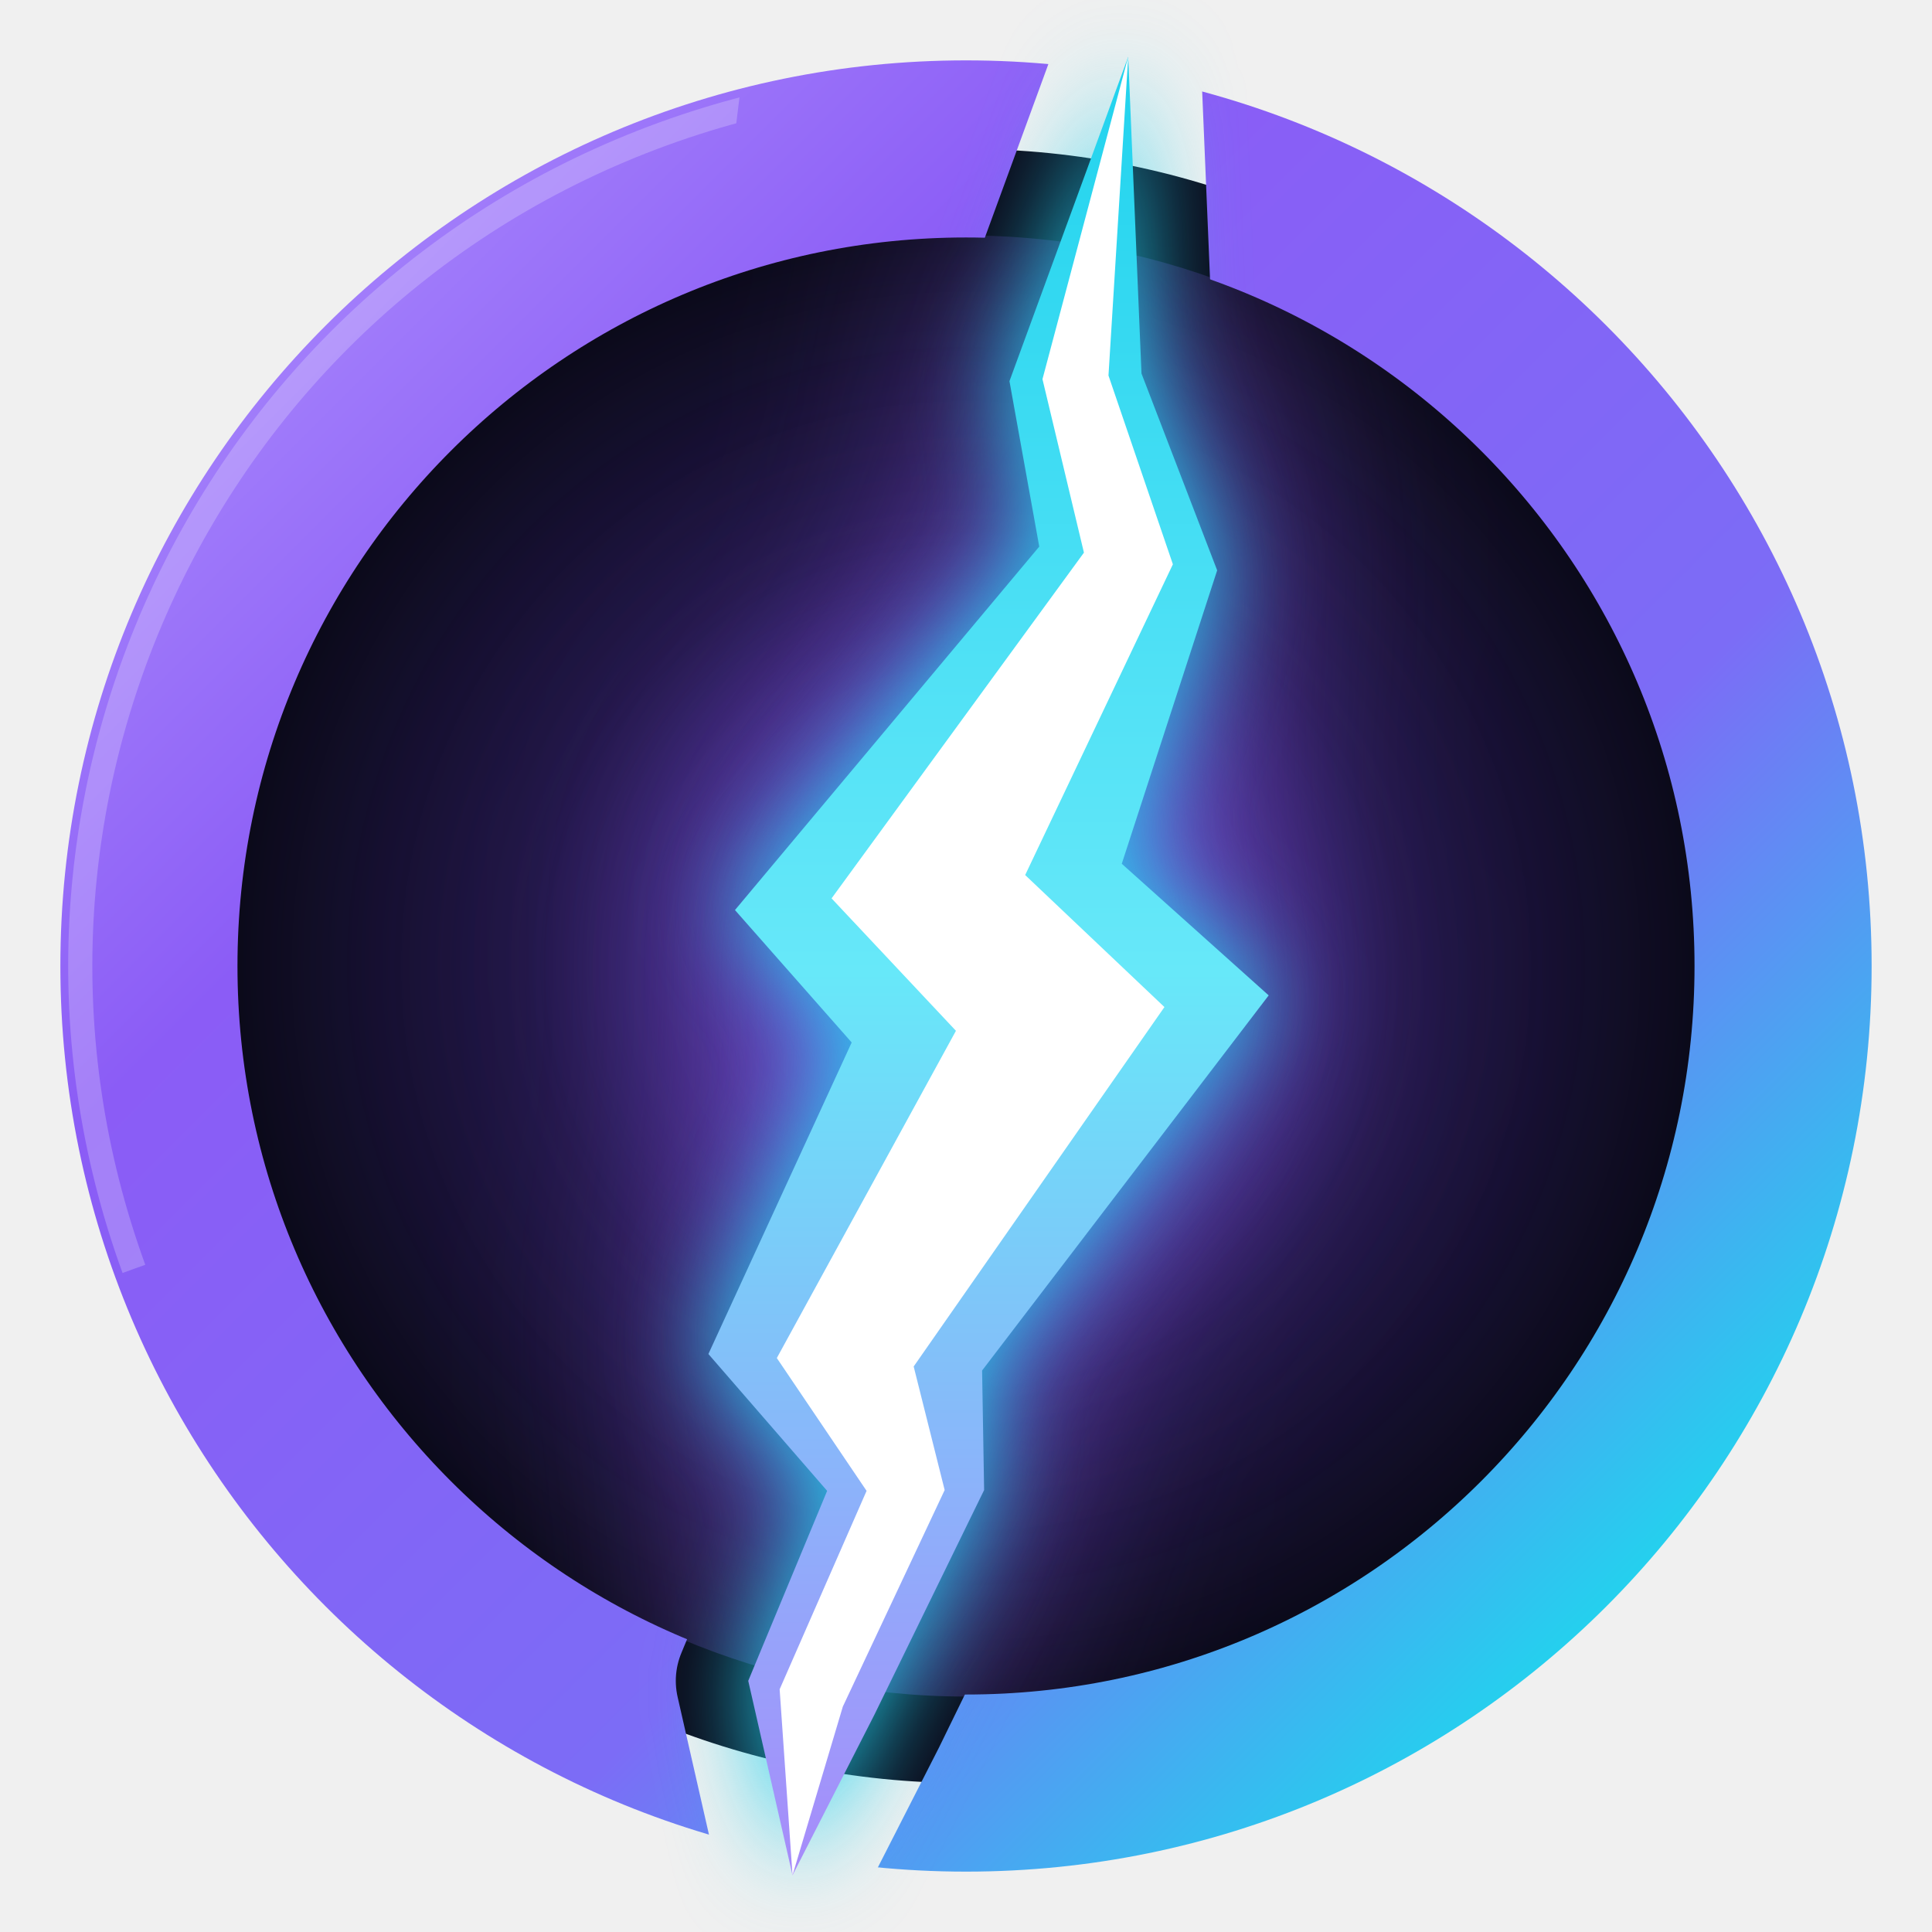
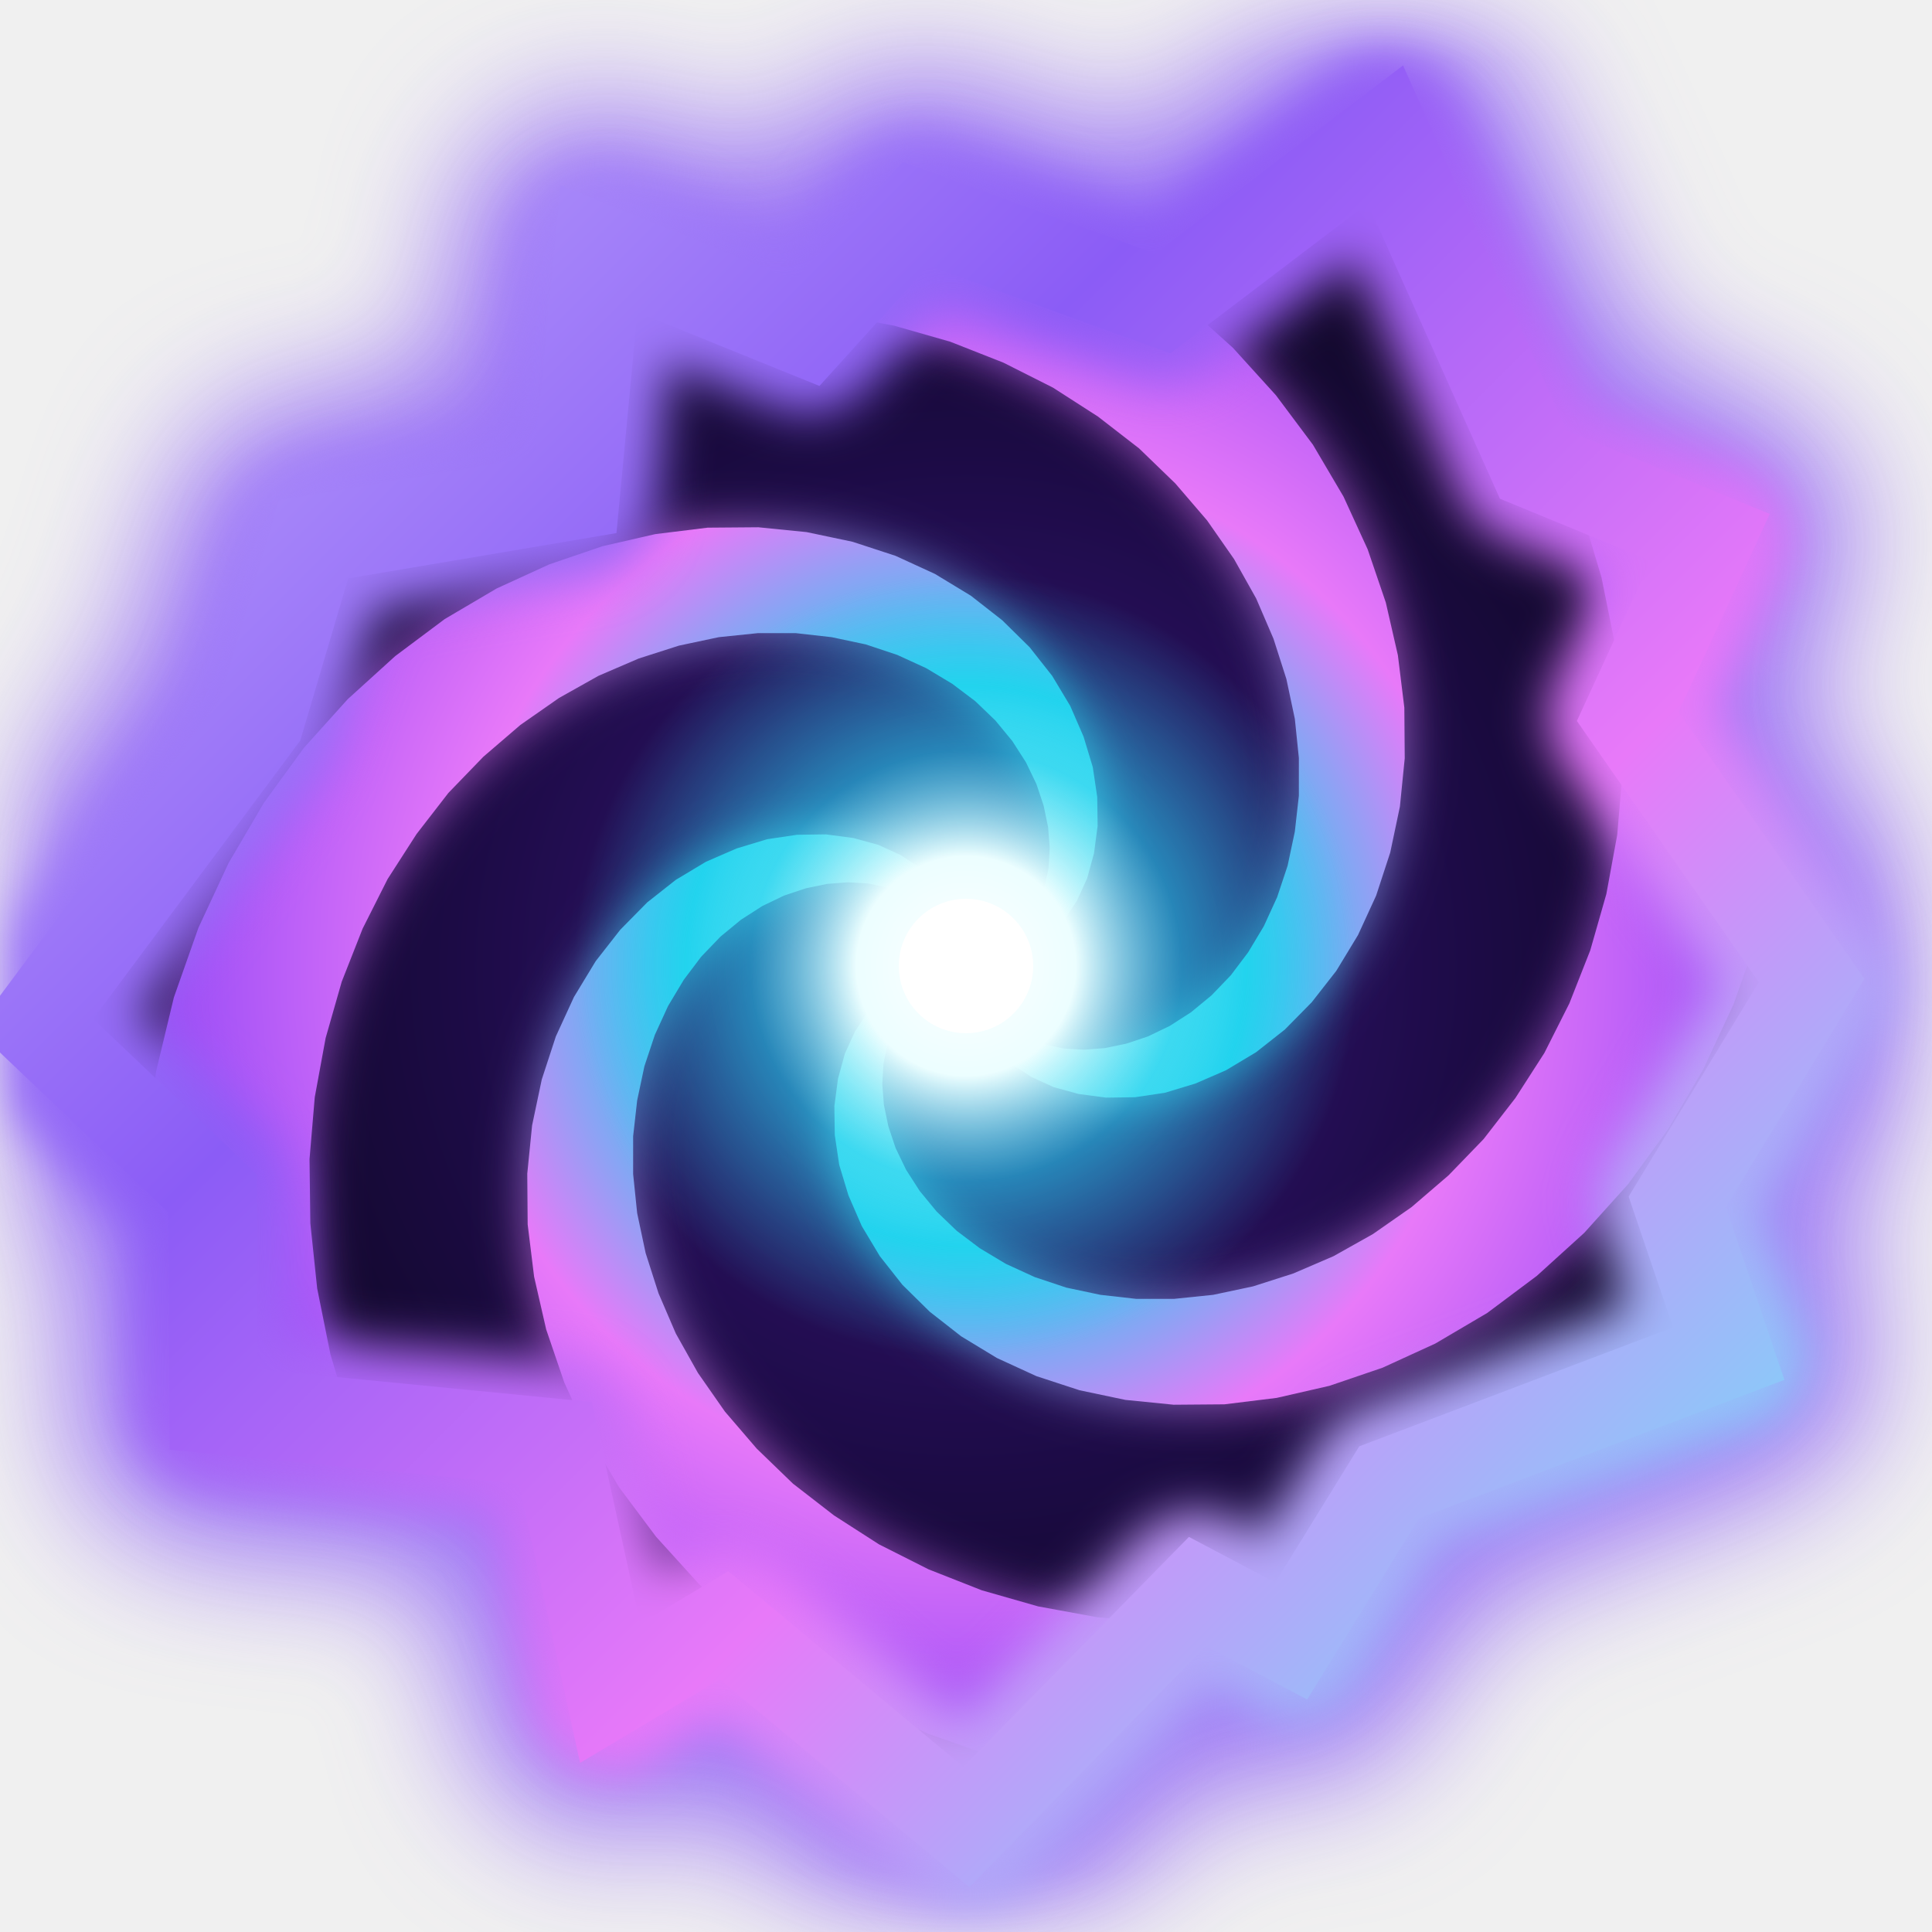
<svg xmlns="http://www.w3.org/2000/svg" viewBox="0 0 48 48">
  <defs>
-     <linearGradient id="rf-ring" x1="1.5" y1="1.5" x2="46.5" y2="46.5" gradientUnits="userSpaceOnUse">
-       <stop offset="0" stop-color="#B69CFF" />
-       <stop offset="0.3" stop-color="#8B5CF6" />
-       <stop offset="0.62" stop-color="#7C6CF6" />
-       <stop offset="0.86" stop-color="#22D3EE" />
+     <radialGradient id="rf-space" cx="24" cy="24" r="23.2" gradientUnits="userSpaceOnUse">
+       <stop offset="0" stop-color="#3B1680" />
+       <stop offset="0.55" stop-color="#1C0B45" />
+       <stop offset="1" stop-color="#0A0617" />
+     </radialGradient>
+     <radialGradient id="rf-arm" cx="24" cy="24" r="23.2" gradientUnits="userSpaceOnUse">
+       <stop offset="0" stop-color="#FFFFFF" />
+       <stop offset="0.12" stop-color="#CFFAFE" />
+       <stop offset="0.3" stop-color="#22D3EE" />
+       <stop offset="0.55" stop-color="#E879F9" />
+       <stop offset="0.8" stop-color="#A855F7" />
+       <stop offset="1" stop-color="#7C3AED" />
+     </radialGradient>
+     <radialGradient id="rf-core" cx="24" cy="24" r="9.74" gradientUnits="userSpaceOnUse">
+       <stop offset="0" stop-color="#FFFFFF" />
+       <stop offset="0.28" stop-color="#ECFEFF" />
+       <stop offset="0.55" stop-color="#22D3EE" stop-opacity="0.6" />
+       <stop offset="1" stop-color="#22D3EE" stop-opacity="0" />
+     </radialGradient>
+     <linearGradient id="rf-edge" x1="0.8" y1="0.8" x2="47.2" y2="47.2" gradientUnits="userSpaceOnUse">
+       <stop offset="0" stop-color="#C4B5FD" />
+       <stop offset="0.35" stop-color="#8B5CF6" />
+       <stop offset="0.62" stop-color="#E879F9" />
+       <stop offset="0.92" stop-color="#67E8F9" />
    </linearGradient>
-     <radialGradient id="rf-portal" cx="24" cy="24" r="18.1" gradientUnits="userSpaceOnUse">
-       <stop offset="0" stop-color="#2A1766" />
-       <stop offset="0.55" stop-color="#140D33" />
-       <stop offset="1" stop-color="#0B0A1A" />
-     </radialGradient>
-     <linearGradient id="rf-core" x1="0" y1="1.88" x2="0" y2="46.41" gradientUnits="userSpaceOnUse">
-       <stop offset="0" stop-color="#22D3EE" />
-       <stop offset="0.5" stop-color="#67E8F9" />
-       <stop offset="1" stop-color="#A78BFA" />
-     </linearGradient>
-     <mask id="rf-cut" maskUnits="userSpaceOnUse" x="0" y="0" width="48" height="48">
-       <rect width="48" height="48" fill="#fff" />
-       <path d="M28.03 1.41L25.08 9.47L25.82 13.58L18.26 22.61L21.16 25.9L17.6 33.64L20.55 37.04L18.59 41.76L19.69 46.59L19.69 46.59L21.72 42.61L24.45 37.02L24.4 34.05L31.52 24.73L27.87 21.46L30.24 14.17L28.36 9.28L28.03 1.41Z" fill="#000" stroke="#000" stroke-width="3.6" stroke-linejoin="round" />
-     </mask>
-     <radialGradient id="rf-bloom" cx="24" cy="24" r="18.1" gradientUnits="userSpaceOnUse">
-       <stop offset="0" stop-color="#8B5CF6" stop-opacity="0.55" />
-       <stop offset="0.6" stop-color="#8B5CF6" stop-opacity="0.12" />
-       <stop offset="1" stop-color="#8B5CF6" stop-opacity="0" />
-     </radialGradient>
-     <filter id="rf-glow-wide" x="-60%" y="-30%" width="220%" height="160%" color-interpolation-filters="sRGB">
-       <feGaussianBlur stdDeviation="3.28" />
+     <clipPath id="rf-hole">
+       <path d="M22.75 5.31L28.89 7.54L34.42 3.34L38.09 11.54L42.49 13.35L40.44 17.8L45.01 24.36L41.67 29.86L42.95 33.63L34.51 36.83L32.08 40.77L29.75 39.54L24.01 45.39L17.99 40.38L15.16 42.07L13.8 35.85L5.31 35.02L5.28 29.65L0.85 25.44L6.46 17.9L7.79 13.4L14.3 12.3L14.88 6.18L20.06 8.28Z" />
+     </clipPath>
+     <filter id="rf-glow-wide" x="-30%" y="-30%" width="160%" height="160%" color-interpolation-filters="sRGB">
+       <feGaussianBlur stdDeviation="1.59" />
    </filter>
-     <filter id="rf-glow" x="-60%" y="-30%" width="220%" height="160%" color-interpolation-filters="sRGB">
-       <feGaussianBlur stdDeviation="1.22" />
+     <filter id="rf-glow" x="-30%" y="-30%" width="160%" height="160%" color-interpolation-filters="sRGB">
+       <feGaussianBlur stdDeviation="0.6" />
    </filter>
-     <clipPath id="rf-inside">
-       <circle cx="24" cy="24" r="18.15" />
-     </clipPath>
  </defs>
-   <circle cx="24" cy="24" r="20.3" fill="url(#rf-portal)" />
-   <circle cx="24" cy="24" r="18.1" fill="url(#rf-bloom)" />
-   <g clip-path="url(#rf-inside)">
-     <path d="M28.03 1.41L25.08 9.47L25.82 13.58L18.26 22.61L21.16 25.9L17.6 33.64L20.55 37.04L18.59 41.76L19.69 46.59L19.69 46.59L21.72 42.61L24.45 37.02L24.4 34.05L31.52 24.73L27.87 21.46L30.24 14.17L28.36 9.28L28.03 1.41Z" fill="#8B5CF6" opacity="0.95" filter="url(#rf-glow-wide)" />
+   <path d="M22.75 5.31L28.89 7.54L34.42 3.34L38.09 11.54L42.49 13.35L40.44 17.8L45.01 24.36L41.67 29.86L42.95 33.63L34.51 36.83L32.08 40.77L29.75 39.54L24.01 45.39L17.99 40.38L15.16 42.07L13.8 35.85L5.31 35.02L5.28 29.65L0.85 25.44L6.46 17.9L7.79 13.4L14.3 12.3L14.88 6.18L20.06 8.28Z" fill="none" stroke="#8B5CF6" stroke-width="7.04" stroke-linejoin="round" opacity="0.85" filter="url(#rf-glow-wide)" />
+   <path d="M22.75 5.31L28.89 7.54L34.42 3.34L38.09 11.54L42.49 13.35L40.44 17.8L45.01 24.36L41.67 29.86L42.95 33.63L34.51 36.83L32.08 40.77L29.75 39.54L24.01 45.39L17.99 40.38L15.16 42.07L13.8 35.85L5.31 35.02L5.28 29.65L0.85 25.44L6.46 17.9L7.79 13.4L14.3 12.3L14.88 6.18L20.06 8.28Z" fill="url(#rf-space)" />
+   <g clip-path="url(#rf-hole)">
+     <path d="M32.05 1.18L33.67 2.7L35.06 4.28L36.25 5.93L37.25 7.63L38.06 9.34L38.69 11.06L39.3 12.71L39.79 14.35L40.12 15.99L40.29 17.61L40.31 19.2L40.18 20.74L39.91 22.21L39.51 23.61L38.99 24.93L38.37 26.16L37.65 27.28L36.86 28.3L35.99 29.2L35.07 29.99L34.11 30.66L33.13 31.21L32.13 31.64L31.13 31.96L30.14 32.17L29.17 32.27L28.23 32.27L27.34 32.17L26.49 31.99L25.71 31.73L24.99 31.4L24.34 31.01L23.77 30.58L23.27 30.1L22.85 29.59L22.51 29.06L22.25 28.52L22.07 27.98L21.96 27.45L21.92 26.93L21.95 26.43L22.05 25.96L22.2 25.53L22.4 25.14L22.65 24.8L22.93 24.5L23.24 24.26L23.54 24.06L23.54 24.06L23.17 24.08L22.75 24.21L22.33 24.43L21.93 24.74L21.56 25.14L21.24 25.63L20.99 26.18L20.82 26.8L20.73 27.48L20.74 28.2L20.85 28.94L21.08 29.7L21.41 30.46L21.86 31.21L22.42 31.92L23.1 32.59L23.88 33.2L24.77 33.74L25.75 34.19L26.82 34.54L27.96 34.78L29.16 34.9L30.42 34.89L31.72 34.73L33.03 34.43L34.35 33.98L35.66 33.38L36.95 32.62L38.18 31.7L39.36 30.63L40.45 29.42L41.44 28.06L42.32 26.56L43.07 24.95L43.68 23.22L44.12 21.39L44.39 19.47L44.48 17.49L44.37 15.46L44.06 13.4L43.54 11.33L42.76 9.29L41.61 7.39L40.26 5.58L38.72 3.89L37 2.34L35.12 0.95L33.13 -0.25ZM46.82 32.05L45.3 33.67L43.72 35.06L42.07 36.25L40.37 37.25L38.66 38.06L36.94 38.69L35.29 39.3L33.65 39.79L32.01 40.12L30.39 40.29L28.8 40.31L27.26 40.18L25.79 39.91L24.39 39.51L23.07 38.99L21.84 38.37L20.72 37.65L19.7 36.86L18.8 35.99L18.01 35.07L17.34 34.11L16.79 33.13L16.36 32.13L16.04 31.13L15.83 30.14L15.73 29.17L15.73 28.23L15.83 27.34L16.01 26.49L16.27 25.71L16.6 24.99L16.99 24.34L17.42 23.77L17.9 23.27L18.41 22.85L18.94 22.51L19.48 22.25L20.02 22.07L20.55 21.96L21.07 21.92L21.57 21.95L22.04 22.05L22.47 22.2L22.86 22.4L23.2 22.65L23.5 22.93L23.74 23.24L23.94 23.54L23.94 23.54L23.92 23.17L23.79 22.75L23.57 22.33L23.26 21.93L22.86 21.56L22.37 21.24L21.82 20.99L21.2 20.82L20.52 20.73L19.8 20.74L19.06 20.85L18.3 21.08L17.54 21.41L16.79 21.86L16.08 22.42L15.41 23.1L14.8 23.88L14.26 24.77L13.81 25.75L13.46 26.82L13.22 27.96L13.1 29.16L13.11 30.42L13.27 31.72L13.57 33.03L14.02 34.35L14.62 35.66L15.38 36.95L16.3 38.18L17.37 39.36L18.58 40.45L19.94 41.44L21.44 42.32L23.05 43.07L24.78 43.68L26.61 44.12L28.53 44.39L30.51 44.48L32.54 44.37L34.6 44.06L36.67 43.54L38.71 42.76L40.61 41.61L42.42 40.26L44.11 38.72L45.66 37L47.05 35.12L48.25 33.13ZM15.95 46.82L14.33 45.3L12.94 43.72L11.75 42.07L10.75 40.37L9.94 38.66L9.31 36.94L8.7 35.29L8.21 33.65L7.88 32.01L7.71 30.39L7.69 28.8L7.82 27.26L8.09 25.79L8.49 24.39L9.01 23.07L9.63 21.84L10.35 20.72L11.14 19.7L12.01 18.8L12.93 18.01L13.89 17.34L14.87 16.79L15.87 16.36L16.87 16.04L17.86 15.83L18.83 15.73L19.77 15.73L20.66 15.83L21.51 16.01L22.29 16.27L23.01 16.6L23.66 16.99L24.23 17.42L24.73 17.9L25.15 18.41L25.49 18.94L25.75 19.48L25.93 20.02L26.04 20.55L26.08 21.07L26.05 21.57L25.95 22.04L25.8 22.47L25.6 22.86L25.35 23.2L25.07 23.5L24.76 23.74L24.46 23.94L24.46 23.94L24.83 23.92L25.25 23.79L25.67 23.57L26.07 23.26L26.44 22.86L26.76 22.37L27.01 21.82L27.18 21.2L27.27 20.52L27.26 19.8L27.15 19.06L26.92 18.3L26.59 17.54L26.14 16.79L25.58 16.08L24.9 15.41L24.12 14.8L23.23 14.26L22.25 13.81L21.18 13.46L20.04 13.22L18.84 13.1L17.58 13.11L16.28 13.27L14.97 13.57L13.65 14.02L12.34 14.62L11.05 15.38L9.82 16.3L8.64 17.37L7.55 18.58L6.56 19.94L5.68 21.44L4.93 23.05L4.32 24.78L3.88 26.61L3.61 28.53L3.52 30.51L3.63 32.54L3.94 34.6L4.46 36.67L5.24 38.71L6.39 40.61L7.74 42.42L9.28 44.11L11 45.66L12.88 47.05L14.87 48.25ZM1.18 15.95L2.7 14.33L4.28 12.94L5.93 11.75L7.63 10.75L9.34 9.94L11.06 9.31L12.71 8.7L14.35 8.21L15.99 7.88L17.61 7.71L19.2 7.69L20.74 7.82L22.21 8.09L23.61 8.49L24.93 9.01L26.16 9.63L27.28 10.35L28.3 11.14L29.2 12.01L29.99 12.93L30.66 13.89L31.21 14.87L31.64 15.87L31.96 16.87L32.17 17.86L32.27 18.83L32.27 19.77L32.17 20.66L31.99 21.51L31.73 22.29L31.4 23.01L31.01 23.66L30.58 24.23L30.1 24.73L29.59 25.15L29.06 25.49L28.52 25.75L27.98 25.93L27.45 26.04L26.93 26.08L26.43 26.05L25.96 25.95L25.53 25.8L25.14 25.6L24.8 25.35L24.5 25.07L24.26 24.76L24.06 24.46L24.06 24.46L24.08 24.83L24.21 25.25L24.43 25.67L24.74 26.07L25.14 26.44L25.63 26.76L26.18 27.01L26.8 27.18L27.48 27.27L28.2 27.26L28.94 27.15L29.7 26.92L30.46 26.59L31.21 26.14L31.92 25.58L32.59 24.9L33.2 24.12L33.74 23.23L34.19 22.25L34.54 21.18L34.78 20.04L34.9 18.84L34.89 17.58L34.73 16.28L34.43 14.97L33.98 13.65L33.38 12.34L32.62 11.05L31.7 9.82L30.63 8.64L29.42 7.55L28.06 6.56L26.56 5.68L24.95 4.93L23.22 4.32L21.39 3.88L19.47 3.61L17.49 3.52L15.46 3.63L13.4 3.94L11.33 4.46L9.29 5.24L7.39 6.39L5.58 7.74L3.89 9.28L2.34 11L0.95 12.88L-0.25 14.87Z" fill="url(#rf-arm)" opacity="0.7" filter="url(#rf-glow)" />
+     <path d="M32.05 1.18L33.67 2.7L35.06 4.28L36.25 5.93L37.25 7.63L38.06 9.34L38.69 11.06L39.3 12.71L39.79 14.35L40.12 15.99L40.29 17.61L40.31 19.2L40.18 20.74L39.91 22.21L39.51 23.61L38.99 24.93L38.37 26.16L37.65 27.28L36.86 28.3L35.99 29.2L35.07 29.99L34.11 30.66L33.13 31.21L32.13 31.64L31.13 31.96L30.14 32.17L29.17 32.27L28.23 32.27L27.34 32.17L26.49 31.99L25.71 31.73L24.99 31.4L24.34 31.01L23.77 30.58L23.27 30.1L22.85 29.59L22.51 29.06L22.25 28.52L22.07 27.98L21.96 27.45L21.92 26.93L21.95 26.43L22.05 25.96L22.2 25.53L22.4 25.14L22.65 24.8L22.93 24.5L23.24 24.26L23.54 24.06L23.54 24.06L23.17 24.08L22.75 24.21L22.33 24.43L21.93 24.74L21.56 25.14L21.24 25.63L20.99 26.18L20.82 26.8L20.73 27.48L20.74 28.2L20.85 28.94L21.08 29.7L21.41 30.46L21.86 31.21L22.42 31.92L23.1 32.59L23.88 33.2L24.77 33.74L25.75 34.19L26.82 34.54L27.96 34.78L29.16 34.9L30.42 34.89L31.72 34.73L33.03 34.43L34.35 33.98L35.66 33.38L36.95 32.62L38.18 31.7L39.36 30.63L40.45 29.42L41.44 28.06L42.32 26.56L43.07 24.95L43.68 23.22L44.12 21.39L44.39 19.47L44.48 17.49L44.37 15.46L44.06 13.4L43.54 11.33L42.76 9.29L41.61 7.39L40.26 5.58L38.72 3.89L37 2.34L35.12 0.95L33.13 -0.25ZM46.82 32.05L45.3 33.67L43.72 35.06L42.07 36.25L40.37 37.25L38.66 38.06L36.94 38.69L35.29 39.3L33.65 39.79L32.01 40.12L30.39 40.29L28.8 40.31L27.26 40.18L25.79 39.91L24.39 39.51L23.07 38.99L21.84 38.37L20.72 37.65L19.7 36.86L18.8 35.99L18.01 35.07L17.34 34.11L16.79 33.13L16.36 32.13L16.04 31.13L15.83 30.14L15.73 29.17L15.73 28.23L15.83 27.34L16.01 26.49L16.27 25.71L16.6 24.99L16.99 24.34L17.42 23.77L17.9 23.27L18.41 22.85L18.94 22.51L19.48 22.25L20.02 22.07L20.55 21.96L21.07 21.92L21.57 21.95L22.04 22.05L22.47 22.2L22.86 22.4L23.2 22.65L23.5 22.93L23.74 23.24L23.94 23.54L23.94 23.54L23.92 23.17L23.79 22.75L23.57 22.33L23.26 21.93L22.86 21.56L22.37 21.24L21.82 20.99L21.2 20.82L20.52 20.73L19.8 20.74L19.06 20.85L18.3 21.08L17.54 21.41L16.79 21.86L16.08 22.42L15.41 23.1L14.8 23.88L14.26 24.77L13.81 25.75L13.46 26.82L13.22 27.96L13.1 29.16L13.11 30.42L13.27 31.72L13.57 33.03L14.02 34.35L14.62 35.66L15.38 36.95L16.3 38.18L17.37 39.36L18.58 40.45L19.94 41.44L21.44 42.32L23.05 43.07L24.78 43.68L26.61 44.12L28.53 44.39L30.51 44.48L32.54 44.37L34.6 44.06L36.67 43.54L38.71 42.76L40.61 41.61L42.42 40.26L44.11 38.72L45.66 37L47.05 35.12L48.25 33.13ZM15.95 46.82L14.33 45.3L12.94 43.72L11.75 42.07L10.75 40.37L9.94 38.66L9.31 36.94L8.7 35.29L8.21 33.65L7.88 32.01L7.71 30.39L7.69 28.8L7.82 27.26L8.09 25.79L8.49 24.39L9.01 23.07L9.63 21.84L10.35 20.72L11.14 19.7L12.01 18.8L12.93 18.01L13.89 17.34L14.87 16.79L15.87 16.36L16.87 16.04L17.86 15.83L18.83 15.73L19.77 15.73L20.66 15.83L21.51 16.01L22.29 16.27L23.01 16.6L23.66 16.99L24.23 17.42L24.73 17.9L25.15 18.41L25.49 18.94L25.75 19.48L25.93 20.02L26.04 20.55L26.08 21.07L26.05 21.57L25.95 22.04L25.8 22.47L25.6 22.86L25.35 23.2L25.07 23.5L24.76 23.74L24.46 23.94L24.46 23.94L24.83 23.92L25.25 23.79L25.67 23.57L26.07 23.26L26.44 22.86L26.76 22.37L27.01 21.82L27.18 21.2L27.27 20.52L27.26 19.8L27.15 19.06L26.92 18.3L26.59 17.54L26.14 16.79L25.58 16.08L24.9 15.41L24.12 14.8L23.23 14.26L22.25 13.81L21.18 13.46L20.04 13.22L18.84 13.1L17.58 13.11L16.28 13.27L14.97 13.57L13.65 14.02L12.34 14.62L11.05 15.38L9.82 16.3L8.64 17.37L7.55 18.58L6.56 19.94L5.68 21.44L4.93 23.05L4.32 24.78L3.88 26.61L3.61 28.53L3.52 30.51L3.63 32.54L3.94 34.6L4.46 36.67L5.24 38.71L6.39 40.61L7.74 42.42L9.28 44.11L11 45.66L12.88 47.05L14.87 48.25ZM1.18 15.95L2.7 14.33L4.28 12.94L5.93 11.75L7.63 10.75L9.34 9.94L11.06 9.31L12.71 8.7L14.35 8.21L15.99 7.88L17.61 7.71L19.2 7.69L20.74 7.82L22.21 8.09L23.61 8.49L24.93 9.01L26.16 9.63L27.28 10.35L28.3 11.14L29.2 12.01L29.99 12.93L30.66 13.89L31.21 14.87L31.64 15.87L31.96 16.87L32.17 17.86L32.27 18.83L32.27 19.77L32.17 20.66L31.99 21.51L31.73 22.29L31.4 23.01L31.01 23.66L30.58 24.23L30.1 24.73L29.59 25.15L29.06 25.49L28.52 25.75L27.98 25.93L27.45 26.04L26.93 26.08L26.43 26.05L25.96 25.95L25.53 25.8L25.14 25.6L24.8 25.35L24.5 25.07L24.26 24.76L24.06 24.46L24.06 24.46L24.08 24.83L24.21 25.25L24.43 25.67L24.74 26.07L25.14 26.44L25.63 26.76L26.18 27.01L26.8 27.18L27.48 27.27L28.2 27.26L28.94 27.15L29.7 26.92L30.46 26.59L31.21 26.14L31.92 25.58L32.59 24.9L33.2 24.12L33.74 23.23L34.19 22.25L34.54 21.18L34.78 20.04L34.9 18.84L34.89 17.58L34.73 16.28L34.43 14.97L33.98 13.65L33.38 12.34L32.62 11.05L31.7 9.82L30.63 8.64L29.42 7.55L28.06 6.56L26.56 5.68L24.95 4.93L23.22 4.32L21.39 3.88L19.47 3.61L17.49 3.52L15.46 3.63L13.4 3.94L11.33 4.46L9.29 5.24L7.39 6.39L5.58 7.74L3.89 9.28L2.34 11L0.95 12.88L-0.25 14.87Z" fill="url(#rf-arm)" />
+     <circle cx="24" cy="24" r="9.74" fill="url(#rf-core)" />
+     <circle cx="24" cy="24" r="1.67" fill="#FFFFFF" />
  </g>
-   <circle cx="24" cy="24" r="20.3" fill="none" stroke="url(#rf-ring)" stroke-width="4.4" mask="url(#rf-cut)" />
-   <circle cx="24" cy="24" r="22" fill="none" stroke="#FFFFFF" stroke-opacity="0.22" stroke-width="0.6" stroke-dasharray="38.88 102.49" transform="rotate(-200 24 24)" mask="url(#rf-cut)" />
-   <path d="M28.03 1.41L25.08 9.47L25.82 13.58L18.26 22.61L21.16 25.9L17.6 33.64L20.55 37.04L18.59 41.76L19.69 46.59L19.69 46.59L21.72 42.61L24.45 37.02L24.4 34.05L31.52 24.73L27.87 21.46L30.24 14.17L28.36 9.28L28.03 1.41Z" fill="#22D3EE" filter="url(#rf-glow)" />
-   <path d="M28.03 1.41L25.08 9.47L25.82 13.58L18.26 22.61L21.16 25.9L17.6 33.64L20.55 37.04L18.59 41.76L19.69 46.59L19.69 46.59L21.72 42.61L24.45 37.02L24.4 34.05L31.52 24.73L27.87 21.46L30.24 14.17L28.36 9.28L28.03 1.41Z" fill="url(#rf-core)" />
-   <path d="M28.03 1.41L25.9 9.42L26.93 13.73L20.66 22.32L23.75 25.61L19.3 33.74L21.53 37.04L19.37 41.97L19.69 46.59L19.69 46.59L20.94 42.4L23.47 37.02L22.7 33.95L28.93 25.02L25.47 21.74L29.14 14.02L27.54 9.33L28.03 1.41Z" fill="#FFFFFF" />
+   <path d="M22.75 5.31L28.89 7.54L34.42 3.34L38.09 11.54L42.49 13.35L40.44 17.8L45.01 24.36L41.67 29.86L42.95 33.63L34.51 36.83L32.08 40.77L29.75 39.54L24.01 45.39L17.99 40.38L15.16 42.07L13.8 35.85L5.31 35.02L5.28 29.65L0.85 25.44L6.46 17.9L7.79 13.4L14.3 12.3L14.88 6.18L20.06 8.28Z" fill="none" stroke="url(#rf-edge)" stroke-width="3.96" stroke-linejoin="round" filter="url(#rf-glow)" />
+   <path d="M22.75 5.31L28.89 7.54L34.42 3.34L38.09 11.54L42.49 13.35L40.44 17.8L45.01 24.36L41.67 29.86L42.95 33.63L34.51 36.83L32.08 40.77L29.75 39.54L24.01 45.39L17.99 40.38L15.16 42.07L13.8 35.85L5.31 35.02L5.28 29.65L0.85 25.44L6.46 17.9L7.79 13.4L14.3 12.3L14.88 6.18L20.06 8.28Z" fill="none" stroke="url(#rf-edge)" stroke-width="2.2" stroke-linejoin="miter" />
</svg>
